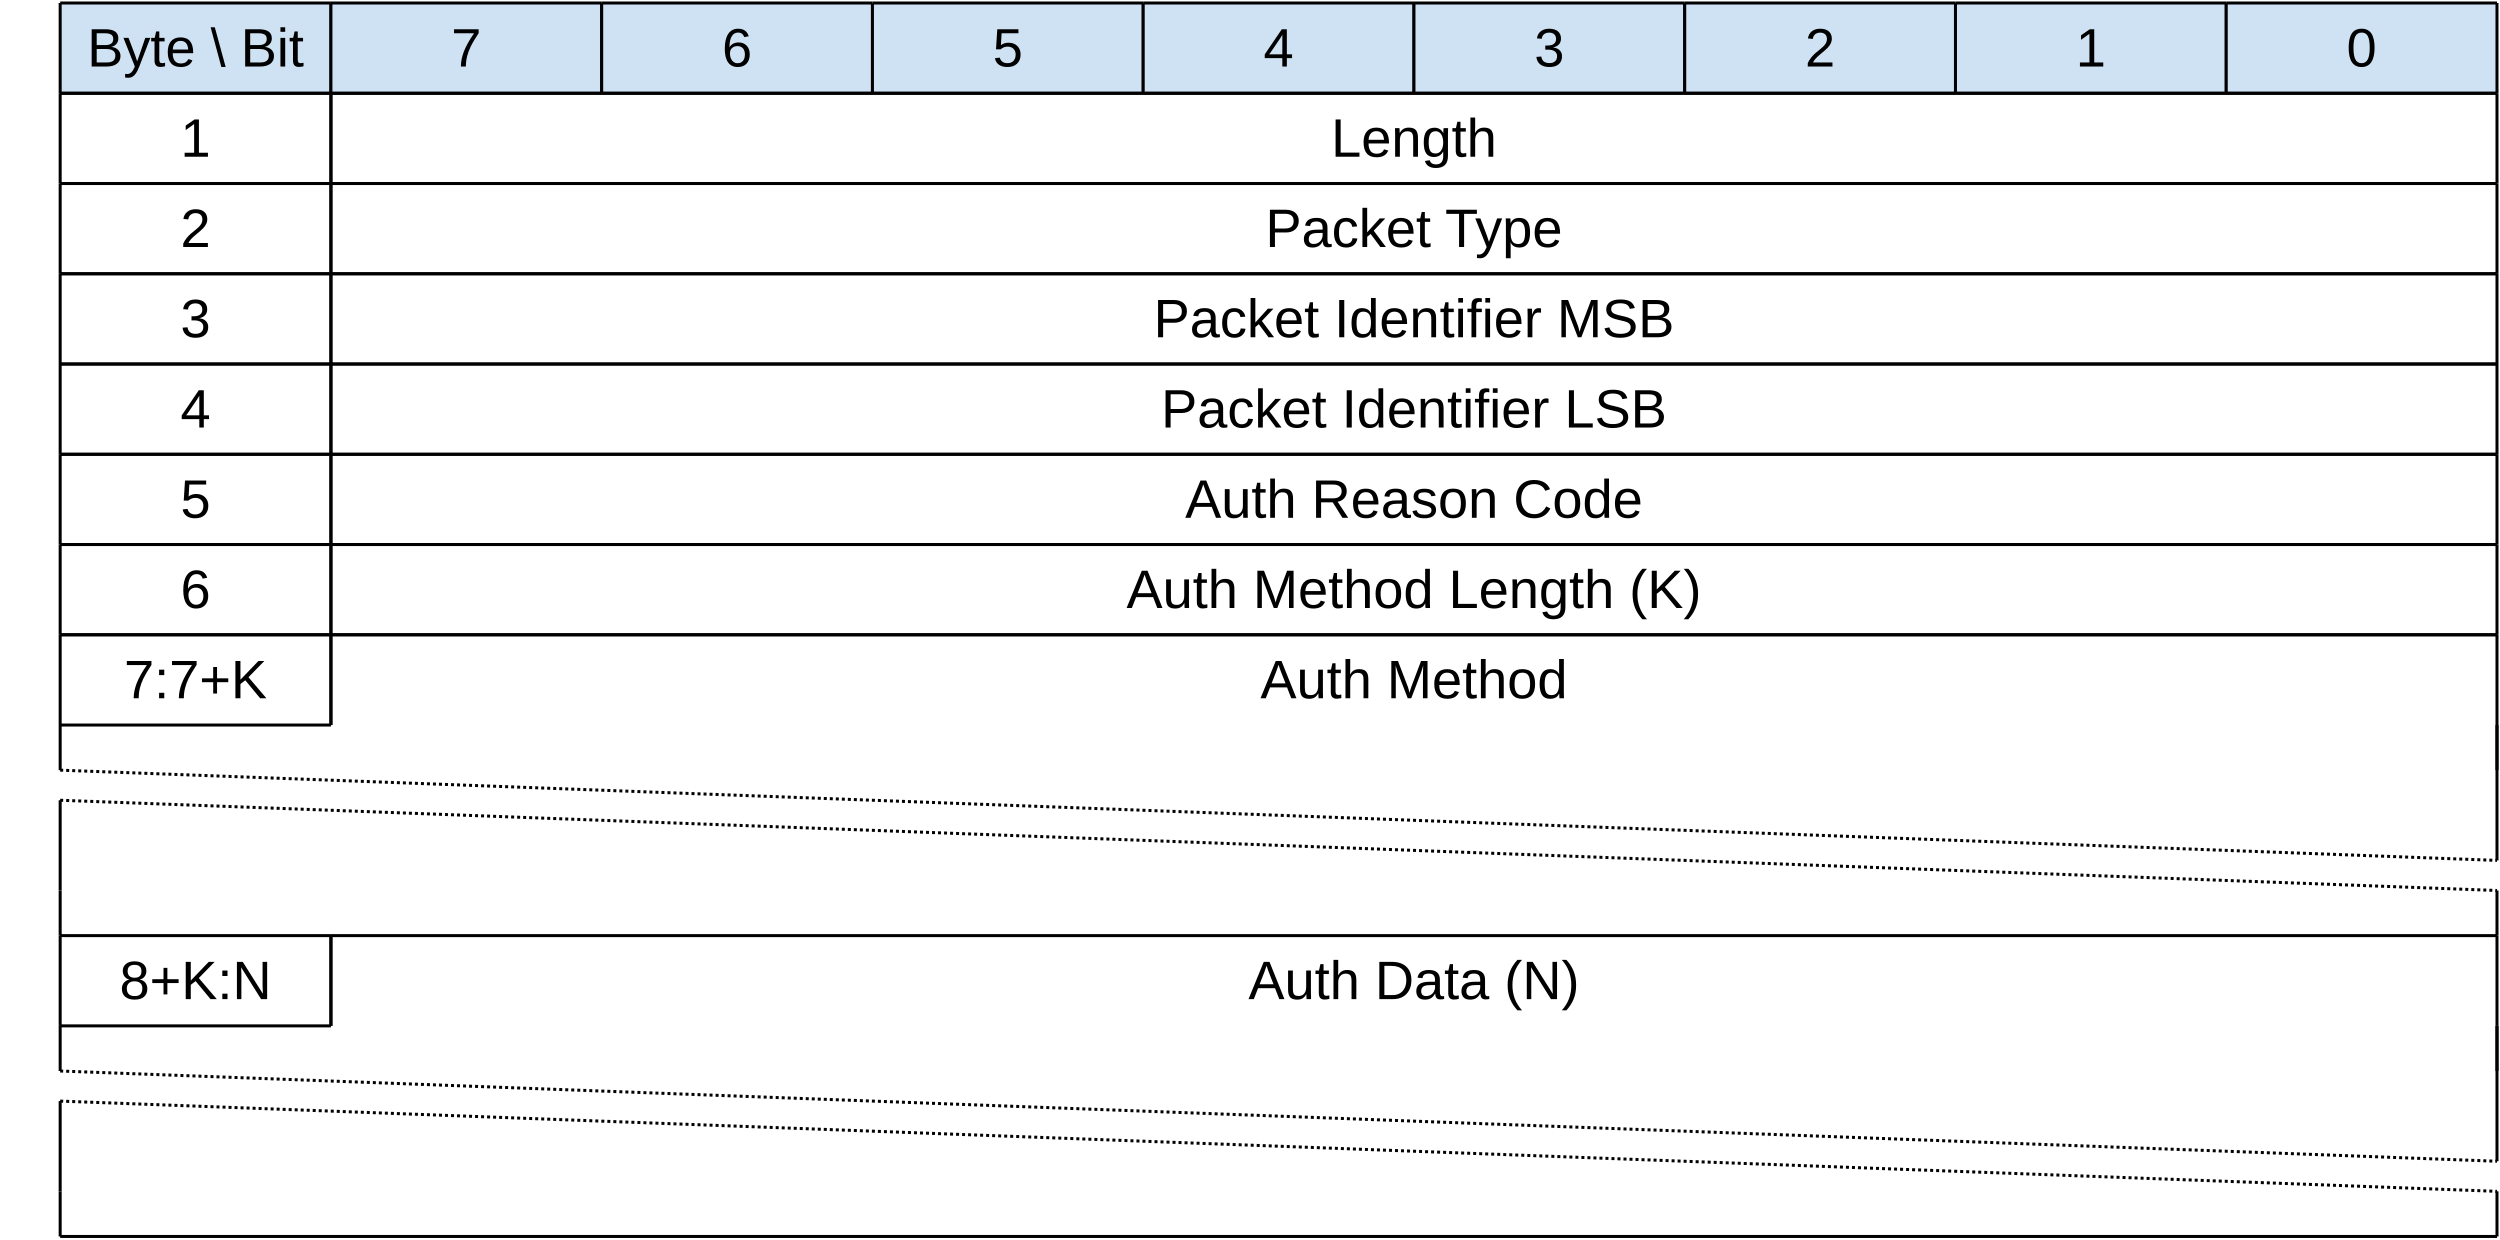
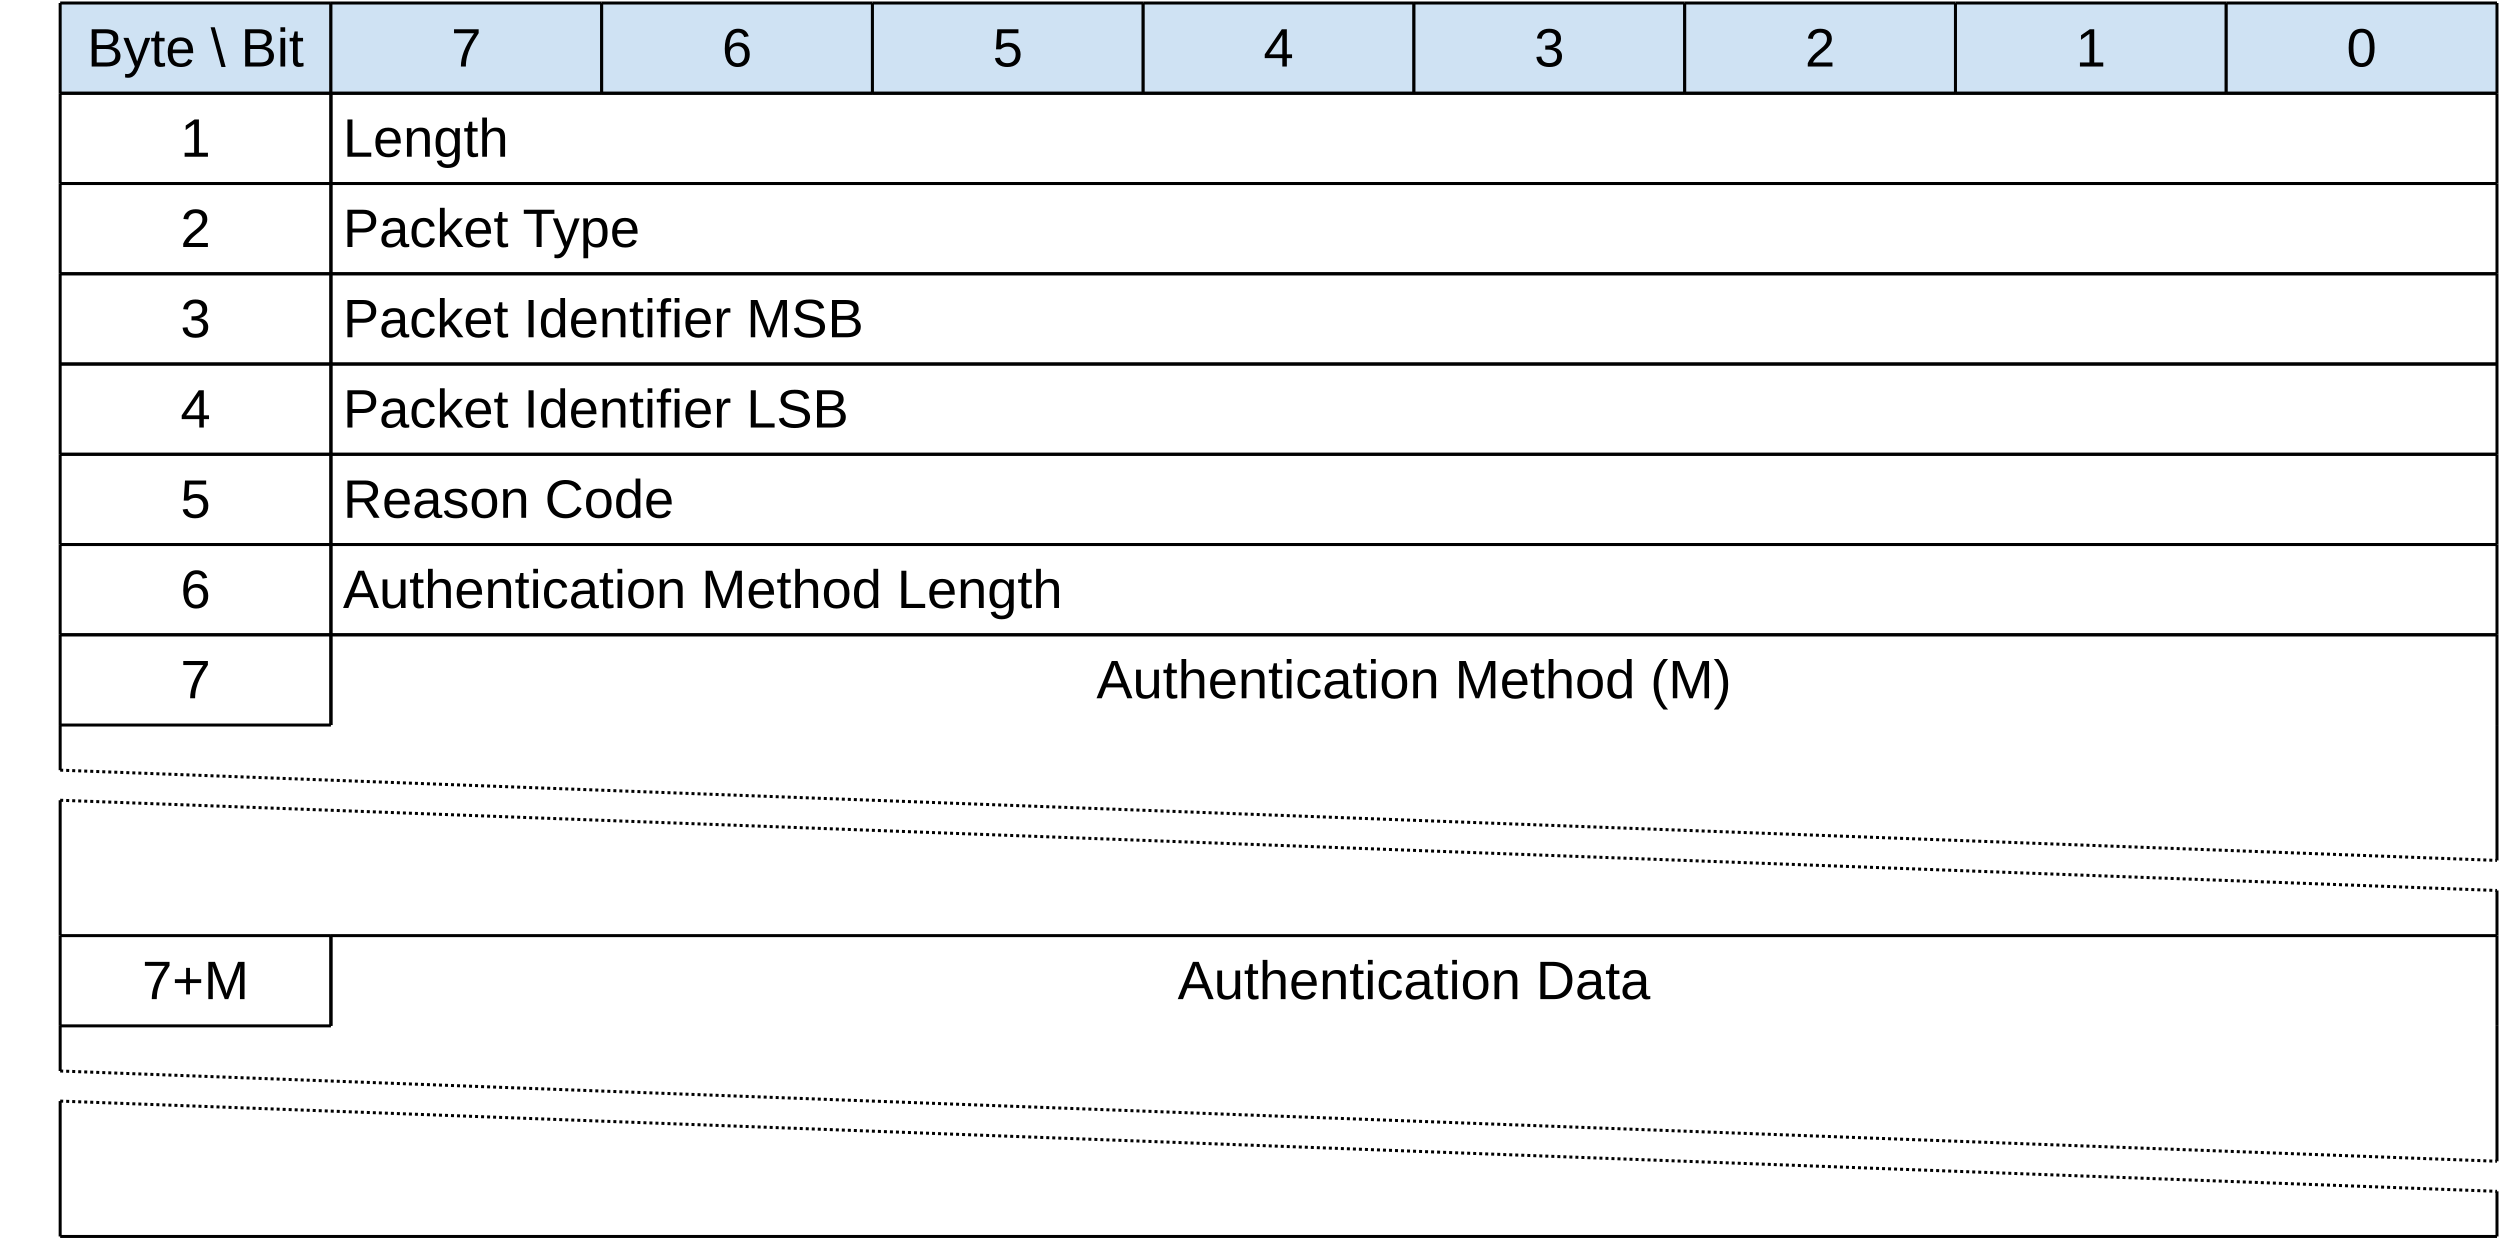
<svg xmlns="http://www.w3.org/2000/svg" version="1.0" width="831" height="412" viewBox="0 0 831 412">
  <rect x="20" y="1" height="30" width="90" fill="#cfe2f3" />
  <line x1="20" y1="1" x2="110" y2="1" stroke="#000000" stroke-width="1" />
  <line x1="20" y1="31" x2="110" y2="31" stroke="#000000" stroke-width="1" />
  <line x1="110" y1="1" x2="110" y2="31" stroke="#000000" stroke-width="1" />
  <line x1="20" y1="1" x2="20" y2="31" stroke="#000000" stroke-width="1" />
  <text font-size="18" font-family="Arial" x="65" y="17" text-anchor="middle" dominant-baseline="middle">Byte \ Bit</text>
  <rect x="110" y="1" height="30" width="90" fill="#cfe2f3" />
  <line x1="110" y1="1" x2="200" y2="1" stroke="#000000" stroke-width="1" />
  <line x1="110" y1="31" x2="200" y2="31" stroke="#000000" stroke-width="1" />
  <line x1="200" y1="1" x2="200" y2="31" stroke="#000000" stroke-width="1" />
  <line x1="110" y1="1" x2="110" y2="31" stroke="#000000" stroke-width="1" />
  <text font-size="18" font-family="Arial" x="155" y="17" text-anchor="middle" dominant-baseline="middle">7</text>
  <rect x="200" y="1" height="30" width="90" fill="#cfe2f3" />
  <line x1="200" y1="1" x2="290" y2="1" stroke="#000000" stroke-width="1" />
  <line x1="200" y1="31" x2="290" y2="31" stroke="#000000" stroke-width="1" />
  <line x1="290" y1="1" x2="290" y2="31" stroke="#000000" stroke-width="1" />
  <line x1="200" y1="1" x2="200" y2="31" stroke="#000000" stroke-width="1" />
  <text font-size="18" font-family="Arial" x="245" y="17" text-anchor="middle" dominant-baseline="middle">6</text>
  <rect x="290" y="1" height="30" width="90" fill="#cfe2f3" />
  <line x1="290" y1="1" x2="380" y2="1" stroke="#000000" stroke-width="1" />
  <line x1="290" y1="31" x2="380" y2="31" stroke="#000000" stroke-width="1" />
  <line x1="380" y1="1" x2="380" y2="31" stroke="#000000" stroke-width="1" />
  <line x1="290" y1="1" x2="290" y2="31" stroke="#000000" stroke-width="1" />
  <text font-size="18" font-family="Arial" x="335" y="17" text-anchor="middle" dominant-baseline="middle">5</text>
  <rect x="380" y="1" height="30" width="90" fill="#cfe2f3" />
  <line x1="380" y1="1" x2="470" y2="1" stroke="#000000" stroke-width="1" />
  <line x1="380" y1="31" x2="470" y2="31" stroke="#000000" stroke-width="1" />
  <line x1="470" y1="1" x2="470" y2="31" stroke="#000000" stroke-width="1" />
  <line x1="380" y1="1" x2="380" y2="31" stroke="#000000" stroke-width="1" />
  <text font-size="18" font-family="Arial" x="425" y="17" text-anchor="middle" dominant-baseline="middle">4</text>
  <rect x="470" y="1" height="30" width="90" fill="#cfe2f3" />
  <line x1="470" y1="1" x2="560" y2="1" stroke="#000000" stroke-width="1" />
  <line x1="470" y1="31" x2="560" y2="31" stroke="#000000" stroke-width="1" />
  <line x1="560" y1="1" x2="560" y2="31" stroke="#000000" stroke-width="1" />
  <line x1="470" y1="1" x2="470" y2="31" stroke="#000000" stroke-width="1" />
  <text font-size="18" font-family="Arial" x="515" y="17" text-anchor="middle" dominant-baseline="middle">3</text>
  <rect x="560" y="1" height="30" width="90" fill="#cfe2f3" />
  <line x1="560" y1="1" x2="650" y2="1" stroke="#000000" stroke-width="1" />
  <line x1="560" y1="31" x2="650" y2="31" stroke="#000000" stroke-width="1" />
  <line x1="650" y1="1" x2="650" y2="31" stroke="#000000" stroke-width="1" />
  <line x1="560" y1="1" x2="560" y2="31" stroke="#000000" stroke-width="1" />
  <text font-size="18" font-family="Arial" x="605" y="17" text-anchor="middle" dominant-baseline="middle">2</text>
  <rect x="650" y="1" height="30" width="90" fill="#cfe2f3" />
  <line x1="650" y1="1" x2="740" y2="1" stroke="#000000" stroke-width="1" />
  <line x1="650" y1="31" x2="740" y2="31" stroke="#000000" stroke-width="1" />
  <line x1="740" y1="1" x2="740" y2="31" stroke="#000000" stroke-width="1" />
  <line x1="650" y1="1" x2="650" y2="31" stroke="#000000" stroke-width="1" />
  <text font-size="18" font-family="Arial" x="695" y="17" text-anchor="middle" dominant-baseline="middle">1</text>
  <rect x="740" y="1" height="30" width="90" fill="#cfe2f3" />
  <line x1="740" y1="1" x2="830" y2="1" stroke="#000000" stroke-width="1" />
  <line x1="740" y1="31" x2="830" y2="31" stroke="#000000" stroke-width="1" />
  <line x1="830" y1="1" x2="830" y2="31" stroke="#000000" stroke-width="1" />
  <line x1="740" y1="1" x2="740" y2="31" stroke="#000000" stroke-width="1" />
  <text font-size="18" font-family="Arial" x="785" y="17" text-anchor="middle" dominant-baseline="middle">0</text>
  <text font-size="18" font-family="Arial" x="15" y="16" text-anchor="end"> </text>
  <text font-size="18" font-family="Arial" x="15" y="46" text-anchor="end"> </text>
  <line x1="20" y1="31" x2="110" y2="31" stroke="#000000" stroke-width="1" />
  <line x1="20" y1="61" x2="110" y2="61" stroke="#000000" stroke-width="1" />
  <line x1="110" y1="31" x2="110" y2="61" stroke="#000000" stroke-width="1" />
  <line x1="20" y1="31" x2="20" y2="61" stroke="#000000" stroke-width="1" />
  <text font-size="18" font-family="Arial" x="65" y="47" text-anchor="middle" dominant-baseline="middle">1</text>
  <line x1="110" y1="31" x2="830" y2="31" stroke="#000000" stroke-width="1" />
  <line x1="110" y1="61" x2="830" y2="61" stroke="#000000" stroke-width="1" />
  <line x1="830" y1="31" x2="830" y2="61" stroke="#000000" stroke-width="1" />
  <line x1="110" y1="31" x2="110" y2="61" stroke="#000000" stroke-width="1" />
-   <text font-size="18" font-family="Arial" x="470" y="47" text-anchor="middle" dominant-baseline="middle">Length</text>
+   <text font-size="18" font-family="Arial" x="114" y="47" text-anchor="start" dominant-baseline="middle">Length</text>
  <text font-size="18" font-family="Arial" x="15" y="76" text-anchor="end"> </text>
  <line x1="20" y1="61" x2="110" y2="61" stroke="#000000" stroke-width="1" />
  <line x1="20" y1="91" x2="110" y2="91" stroke="#000000" stroke-width="1" />
  <line x1="110" y1="61" x2="110" y2="91" stroke="#000000" stroke-width="1" />
  <line x1="20" y1="61" x2="20" y2="91" stroke="#000000" stroke-width="1" />
  <text font-size="18" font-family="Arial" x="65" y="77" text-anchor="middle" dominant-baseline="middle">2</text>
  <line x1="110" y1="61" x2="830" y2="61" stroke="#000000" stroke-width="1" />
  <line x1="110" y1="91" x2="830" y2="91" stroke="#000000" stroke-width="1" />
  <line x1="830" y1="61" x2="830" y2="91" stroke="#000000" stroke-width="1" />
  <line x1="110" y1="61" x2="110" y2="91" stroke="#000000" stroke-width="1" />
-   <text font-size="18" font-family="Arial" x="470" y="77" text-anchor="middle" dominant-baseline="middle">Packet Type</text>
+   <text font-size="18" font-family="Arial" x="114" y="77" text-anchor="start" dominant-baseline="middle">Packet Type</text>
  <text font-size="18" font-family="Arial" x="15" y="106" text-anchor="end"> </text>
  <line x1="20" y1="91" x2="110" y2="91" stroke="#000000" stroke-width="1" />
  <line x1="20" y1="121" x2="110" y2="121" stroke="#000000" stroke-width="1" />
  <line x1="110" y1="91" x2="110" y2="121" stroke="#000000" stroke-width="1" />
  <line x1="20" y1="91" x2="20" y2="121" stroke="#000000" stroke-width="1" />
  <text font-size="18" font-family="Arial" x="65" y="107" text-anchor="middle" dominant-baseline="middle">3</text>
  <line x1="110" y1="91" x2="830" y2="91" stroke="#000000" stroke-width="1" />
  <line x1="110" y1="121" x2="830" y2="121" stroke="#000000" stroke-width="1" />
  <line x1="830" y1="91" x2="830" y2="121" stroke="#000000" stroke-width="1" />
  <line x1="110" y1="91" x2="110" y2="121" stroke="#000000" stroke-width="1" />
-   <text font-size="18" font-family="Arial" x="470" y="107" text-anchor="middle" dominant-baseline="middle">Packet Identifier MSB</text>
+   <text font-size="18" font-family="Arial" x="114" y="107" text-anchor="start" dominant-baseline="middle">Packet Identifier MSB</text>
  <text font-size="18" font-family="Arial" x="15" y="136" text-anchor="end"> </text>
  <line x1="20" y1="121" x2="110" y2="121" stroke="#000000" stroke-width="1" />
  <line x1="20" y1="151" x2="110" y2="151" stroke="#000000" stroke-width="1" />
  <line x1="110" y1="121" x2="110" y2="151" stroke="#000000" stroke-width="1" />
  <line x1="20" y1="121" x2="20" y2="151" stroke="#000000" stroke-width="1" />
  <text font-size="18" font-family="Arial" x="65" y="137" text-anchor="middle" dominant-baseline="middle">4</text>
  <line x1="110" y1="121" x2="830" y2="121" stroke="#000000" stroke-width="1" />
  <line x1="110" y1="151" x2="830" y2="151" stroke="#000000" stroke-width="1" />
  <line x1="830" y1="121" x2="830" y2="151" stroke="#000000" stroke-width="1" />
  <line x1="110" y1="121" x2="110" y2="151" stroke="#000000" stroke-width="1" />
-   <text font-size="18" font-family="Arial" x="470" y="137" text-anchor="middle" dominant-baseline="middle">Packet Identifier LSB</text>
+   <text font-size="18" font-family="Arial" x="114" y="137" text-anchor="start" dominant-baseline="middle">Packet Identifier LSB</text>
  <text font-size="18" font-family="Arial" x="15" y="166" text-anchor="end"> </text>
  <line x1="20" y1="151" x2="110" y2="151" stroke="#000000" stroke-width="1" />
  <line x1="20" y1="181" x2="110" y2="181" stroke="#000000" stroke-width="1" />
  <line x1="110" y1="151" x2="110" y2="181" stroke="#000000" stroke-width="1" />
  <line x1="20" y1="151" x2="20" y2="181" stroke="#000000" stroke-width="1" />
  <text font-size="18" font-family="Arial" x="65" y="167" text-anchor="middle" dominant-baseline="middle">5</text>
  <line x1="110" y1="151" x2="830" y2="151" stroke="#000000" stroke-width="1" />
  <line x1="110" y1="181" x2="830" y2="181" stroke="#000000" stroke-width="1" />
  <line x1="830" y1="151" x2="830" y2="181" stroke="#000000" stroke-width="1" />
  <line x1="110" y1="151" x2="110" y2="181" stroke="#000000" stroke-width="1" />
-   <text font-size="18" font-family="Arial" x="470" y="167" text-anchor="middle" dominant-baseline="middle">Auth Reason Code</text>
+   <text font-size="18" font-family="Arial" x="114" y="167" text-anchor="start" dominant-baseline="middle">Reason Code</text>
  <text font-size="18" font-family="Arial" x="15" y="196" text-anchor="end"> </text>
  <line x1="20" y1="181" x2="110" y2="181" stroke="#000000" stroke-width="1" />
  <line x1="20" y1="211" x2="110" y2="211" stroke="#000000" stroke-width="1" />
  <line x1="110" y1="181" x2="110" y2="211" stroke="#000000" stroke-width="1" />
  <line x1="20" y1="181" x2="20" y2="211" stroke="#000000" stroke-width="1" />
  <text font-size="18" font-family="Arial" x="65" y="197" text-anchor="middle" dominant-baseline="middle">6</text>
  <line x1="110" y1="181" x2="830" y2="181" stroke="#000000" stroke-width="1" />
  <line x1="110" y1="211" x2="830" y2="211" stroke="#000000" stroke-width="1" />
  <line x1="830" y1="181" x2="830" y2="211" stroke="#000000" stroke-width="1" />
  <line x1="110" y1="181" x2="110" y2="211" stroke="#000000" stroke-width="1" />
-   <text font-size="18" font-family="Arial" x="470" y="197" text-anchor="middle" dominant-baseline="middle">Auth Method Length (K)</text>
+   <text font-size="18" font-family="Arial" x="114" y="197" text-anchor="start" dominant-baseline="middle">Authentication Method Length</text>
  <text font-size="18" font-family="Arial" x="15" y="226" text-anchor="end"> </text>
  <line x1="20" y1="211" x2="110" y2="211" stroke="#000000" stroke-width="1" />
  <line x1="20" y1="241" x2="110" y2="241" stroke="#000000" stroke-width="1" />
  <line x1="110" y1="211" x2="110" y2="241" stroke="#000000" stroke-width="1" />
  <line x1="20" y1="211" x2="20" y2="241" stroke="#000000" stroke-width="1" />
-   <text font-size="18" font-family="Arial" x="65" y="227" text-anchor="middle" dominant-baseline="middle">7:7+K</text>
+   <text font-size="18" font-family="Arial" x="65" y="227" text-anchor="middle" dominant-baseline="middle">7</text>
  <line x1="110" y1="211" x2="830" y2="211" stroke="#000000" stroke-width="1" />
  <line x1="830" y1="211" x2="830" y2="241" stroke="#000000" stroke-width="1" />
  <line x1="110" y1="211" x2="110" y2="241" stroke="#000000" stroke-width="1" />
-   <text font-size="18" font-family="Arial" x="470" y="227" text-anchor="middle" dominant-baseline="middle">Auth Method</text>
+   <text font-size="18" font-family="Arial" x="470" y="227" text-anchor="middle" dominant-baseline="middle">Authentication Method (M)</text>
  <text font-size="18" font-family="Arial" x="15" y="256" text-anchor="end"> </text>
  <line x1="20" y1="241" x2="20" y2="256" stroke="#000000" stroke-width="1" />
-   <line x1="830" y1="241" x2="830" y2="256" stroke="#000000" stroke-width="1" />
+   <line x1="830" y1="241" x2="830" y2="286" stroke="#000000" stroke-width="1" />
  <line stroke-dasharray="1,1" x1="20" y1="256" x2="830" y2="286" stroke="#000000" stroke-width="1" />
-   <line x1="830" y1="241" x2="830" y2="286" stroke="#000000" stroke-width="1" />
+   <line x1="20" y1="266" x2="20" y2="311" stroke="#000000" stroke-width="1" />
+   <line x1="830" y1="296" x2="830" y2="311" stroke="#000000" stroke-width="1" />
  <line stroke-dasharray="1,1" x1="20" y1="266" x2="830" y2="296" stroke="#000000" stroke-width="1" />
-   <line x1="20" y1="266" x2="20" y2="296" stroke="#000000" stroke-width="1" />
-   <line x1="20" y1="296" x2="20" y2="311" stroke="#000000" stroke-width="1" />
-   <line x1="830" y1="296" x2="830" y2="311" stroke="#000000" stroke-width="1" />
  <text font-size="18" font-family="Arial" x="15" y="326" text-anchor="end"> </text>
  <line x1="20" y1="311" x2="110" y2="311" stroke="#000000" stroke-width="1" />
  <line x1="20" y1="341" x2="110" y2="341" stroke="#000000" stroke-width="1" />
  <line x1="110" y1="311" x2="110" y2="341" stroke="#000000" stroke-width="1" />
  <line x1="20" y1="311" x2="20" y2="341" stroke="#000000" stroke-width="1" />
-   <text font-size="18" font-family="Arial" x="65" y="327" text-anchor="middle" dominant-baseline="middle">8+K:N</text>
+   <text font-size="18" font-family="Arial" x="65" y="327" text-anchor="middle" dominant-baseline="middle">7+M</text>
  <line x1="110" y1="311" x2="830" y2="311" stroke="#000000" stroke-width="1" />
  <line x1="830" y1="311" x2="830" y2="341" stroke="#000000" stroke-width="1" />
  <line x1="110" y1="311" x2="110" y2="341" stroke="#000000" stroke-width="1" />
-   <text font-size="18" font-family="Arial" x="470" y="327" text-anchor="middle" dominant-baseline="middle">Auth Data (N)</text>
+   <text font-size="18" font-family="Arial" x="470" y="327" text-anchor="middle" dominant-baseline="middle">Authentication Data</text>
  <text font-size="18" font-family="Arial" x="15" y="326" text-anchor="end"> </text>
  <text font-size="18" font-family="Arial" x="15" y="356" text-anchor="end"> </text>
  <line x1="20" y1="341" x2="20" y2="356" stroke="#000000" stroke-width="1" />
-   <line x1="830" y1="341" x2="830" y2="356" stroke="#000000" stroke-width="1" />
+   <line x1="830" y1="341" x2="830" y2="386" stroke="#000000" stroke-width="1" />
  <line stroke-dasharray="1,1" x1="20" y1="356" x2="830" y2="386" stroke="#000000" stroke-width="1" />
-   <line x1="830" y1="341" x2="830" y2="386" stroke="#000000" stroke-width="1" />
+   <line x1="20" y1="366" x2="20" y2="411" stroke="#000000" stroke-width="1" />
+   <line x1="830" y1="396" x2="830" y2="411" stroke="#000000" stroke-width="1" />
  <line stroke-dasharray="1,1" x1="20" y1="366" x2="830" y2="396" stroke="#000000" stroke-width="1" />
-   <line x1="20" y1="366" x2="20" y2="396" stroke="#000000" stroke-width="1" />
-   <line x1="20" y1="396" x2="20" y2="411" stroke="#000000" stroke-width="1" />
-   <line x1="830" y1="396" x2="830" y2="411" stroke="#000000" stroke-width="1" />
  <text font-size="18" font-family="Arial" x="15" y="426" text-anchor="end"> </text>
  <line x1="20" y1="411" x2="830" y2="411" stroke="#000000" stroke-width="1" />
</svg>
